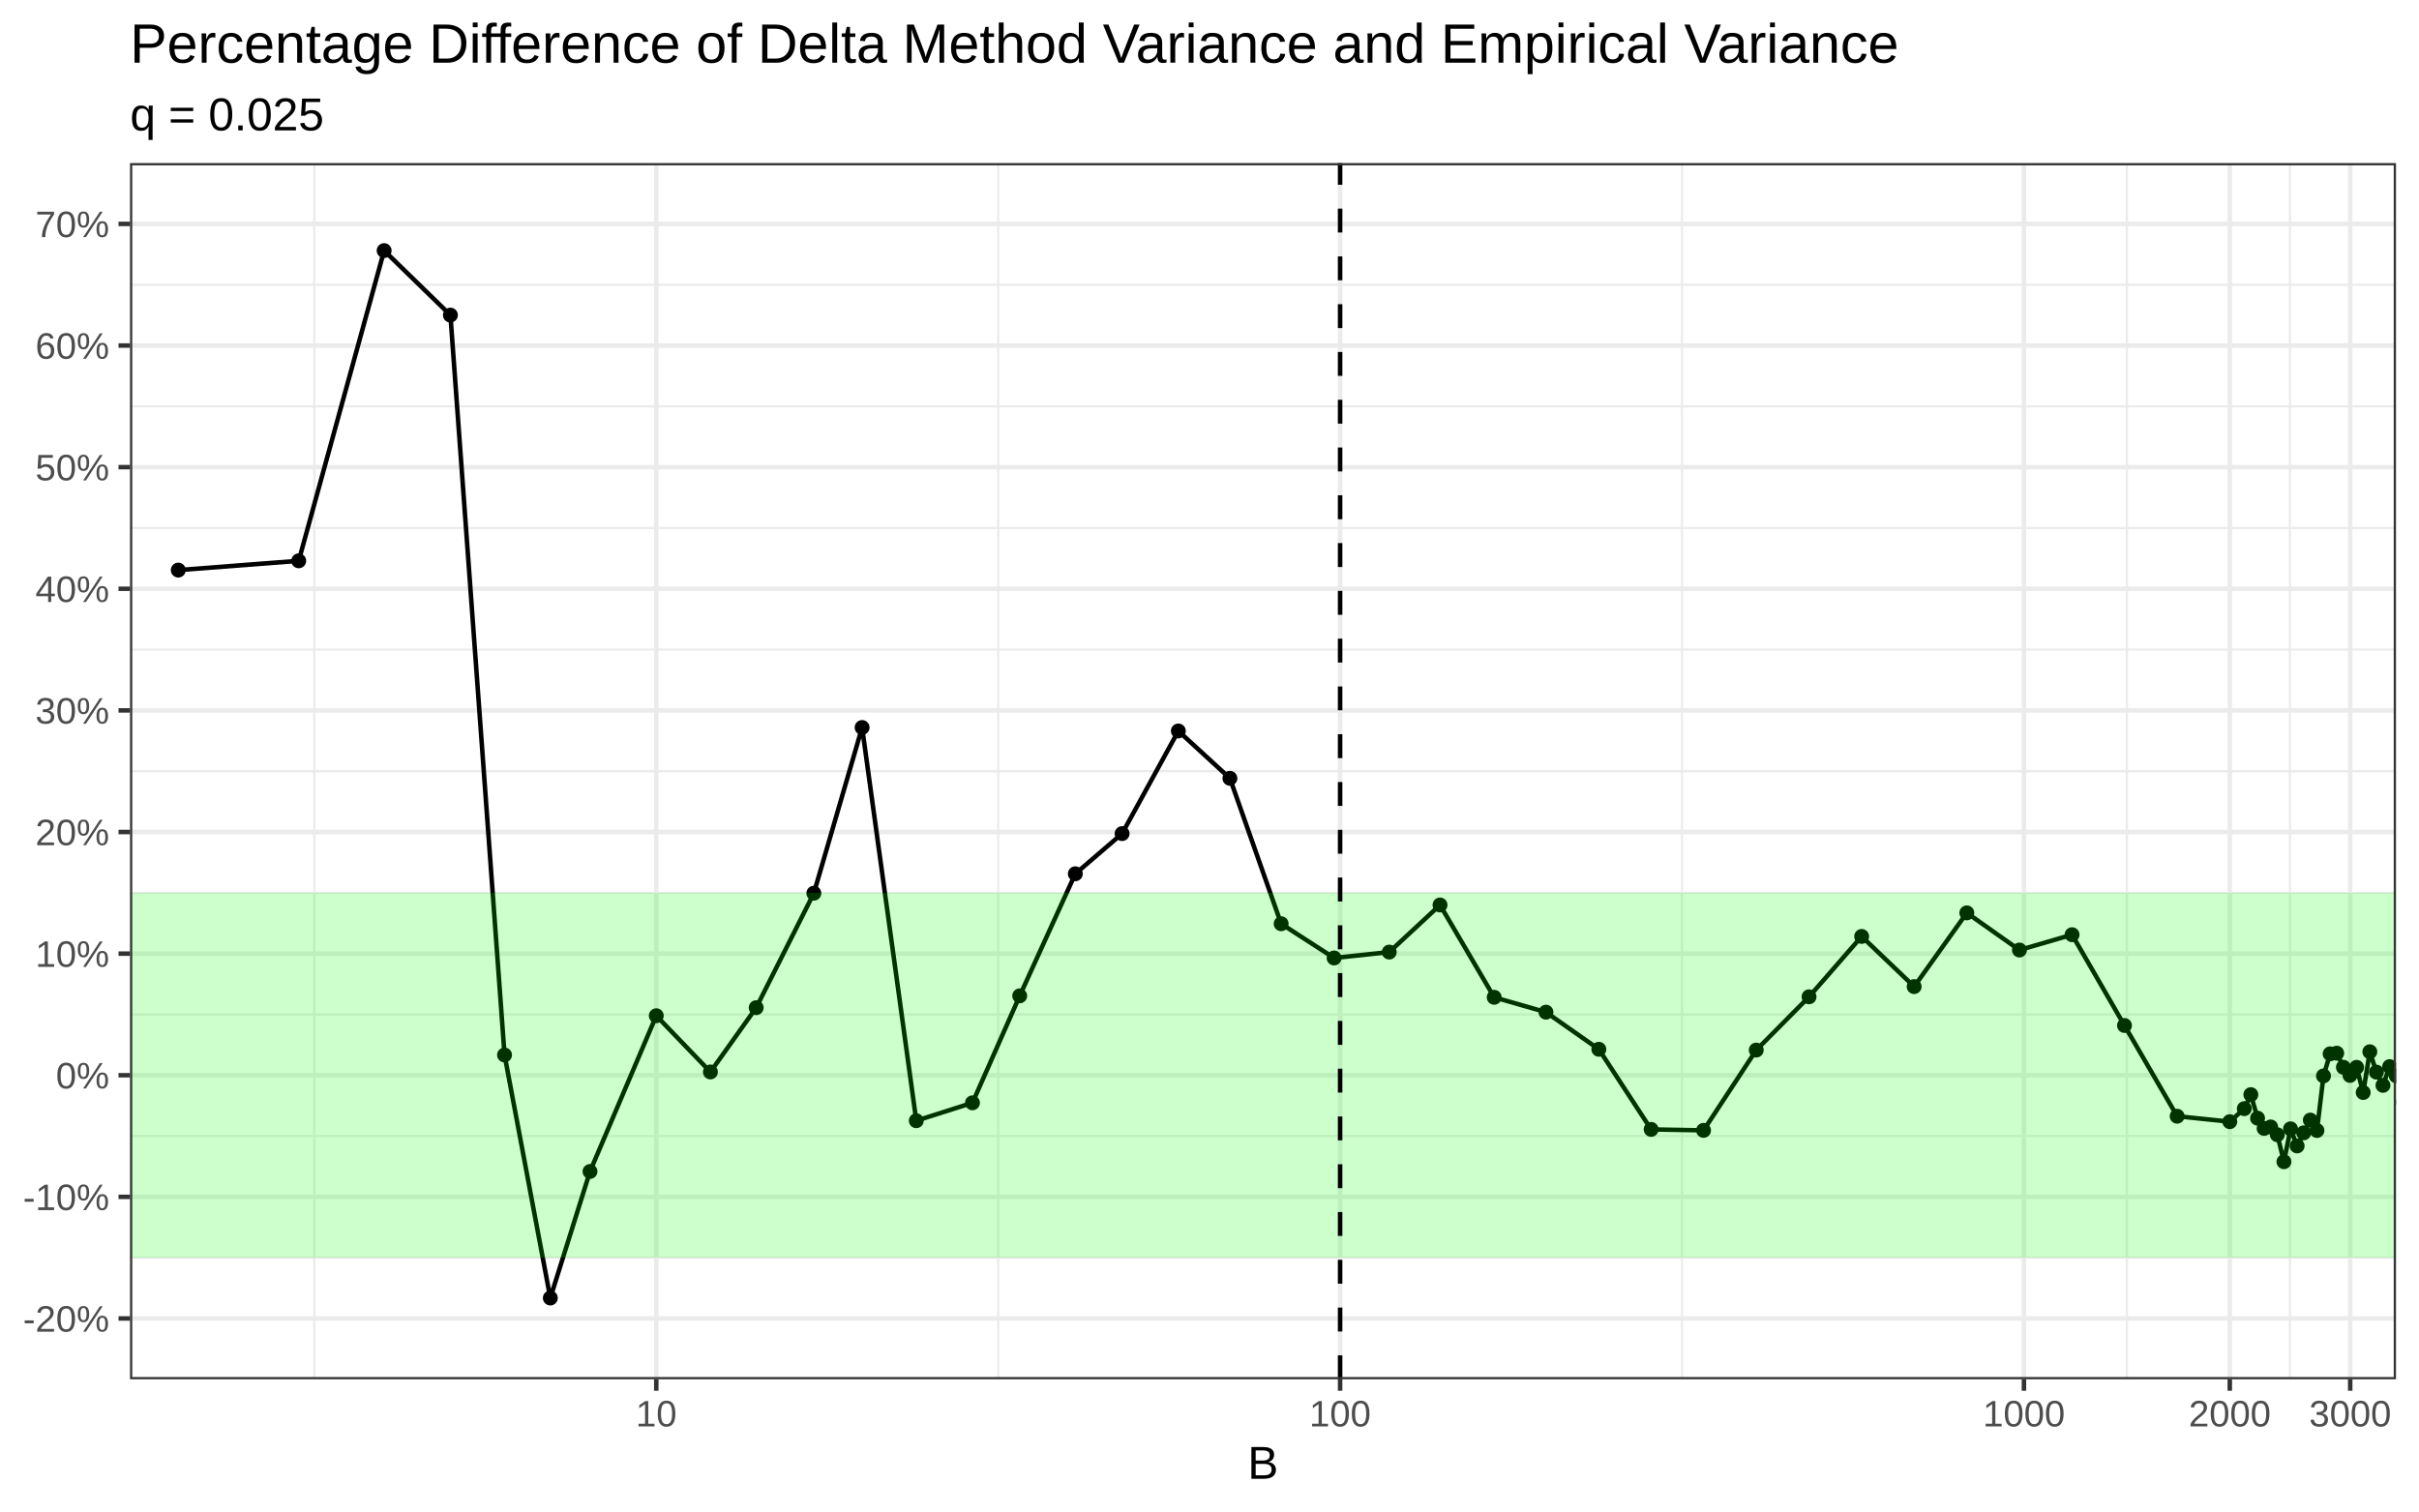
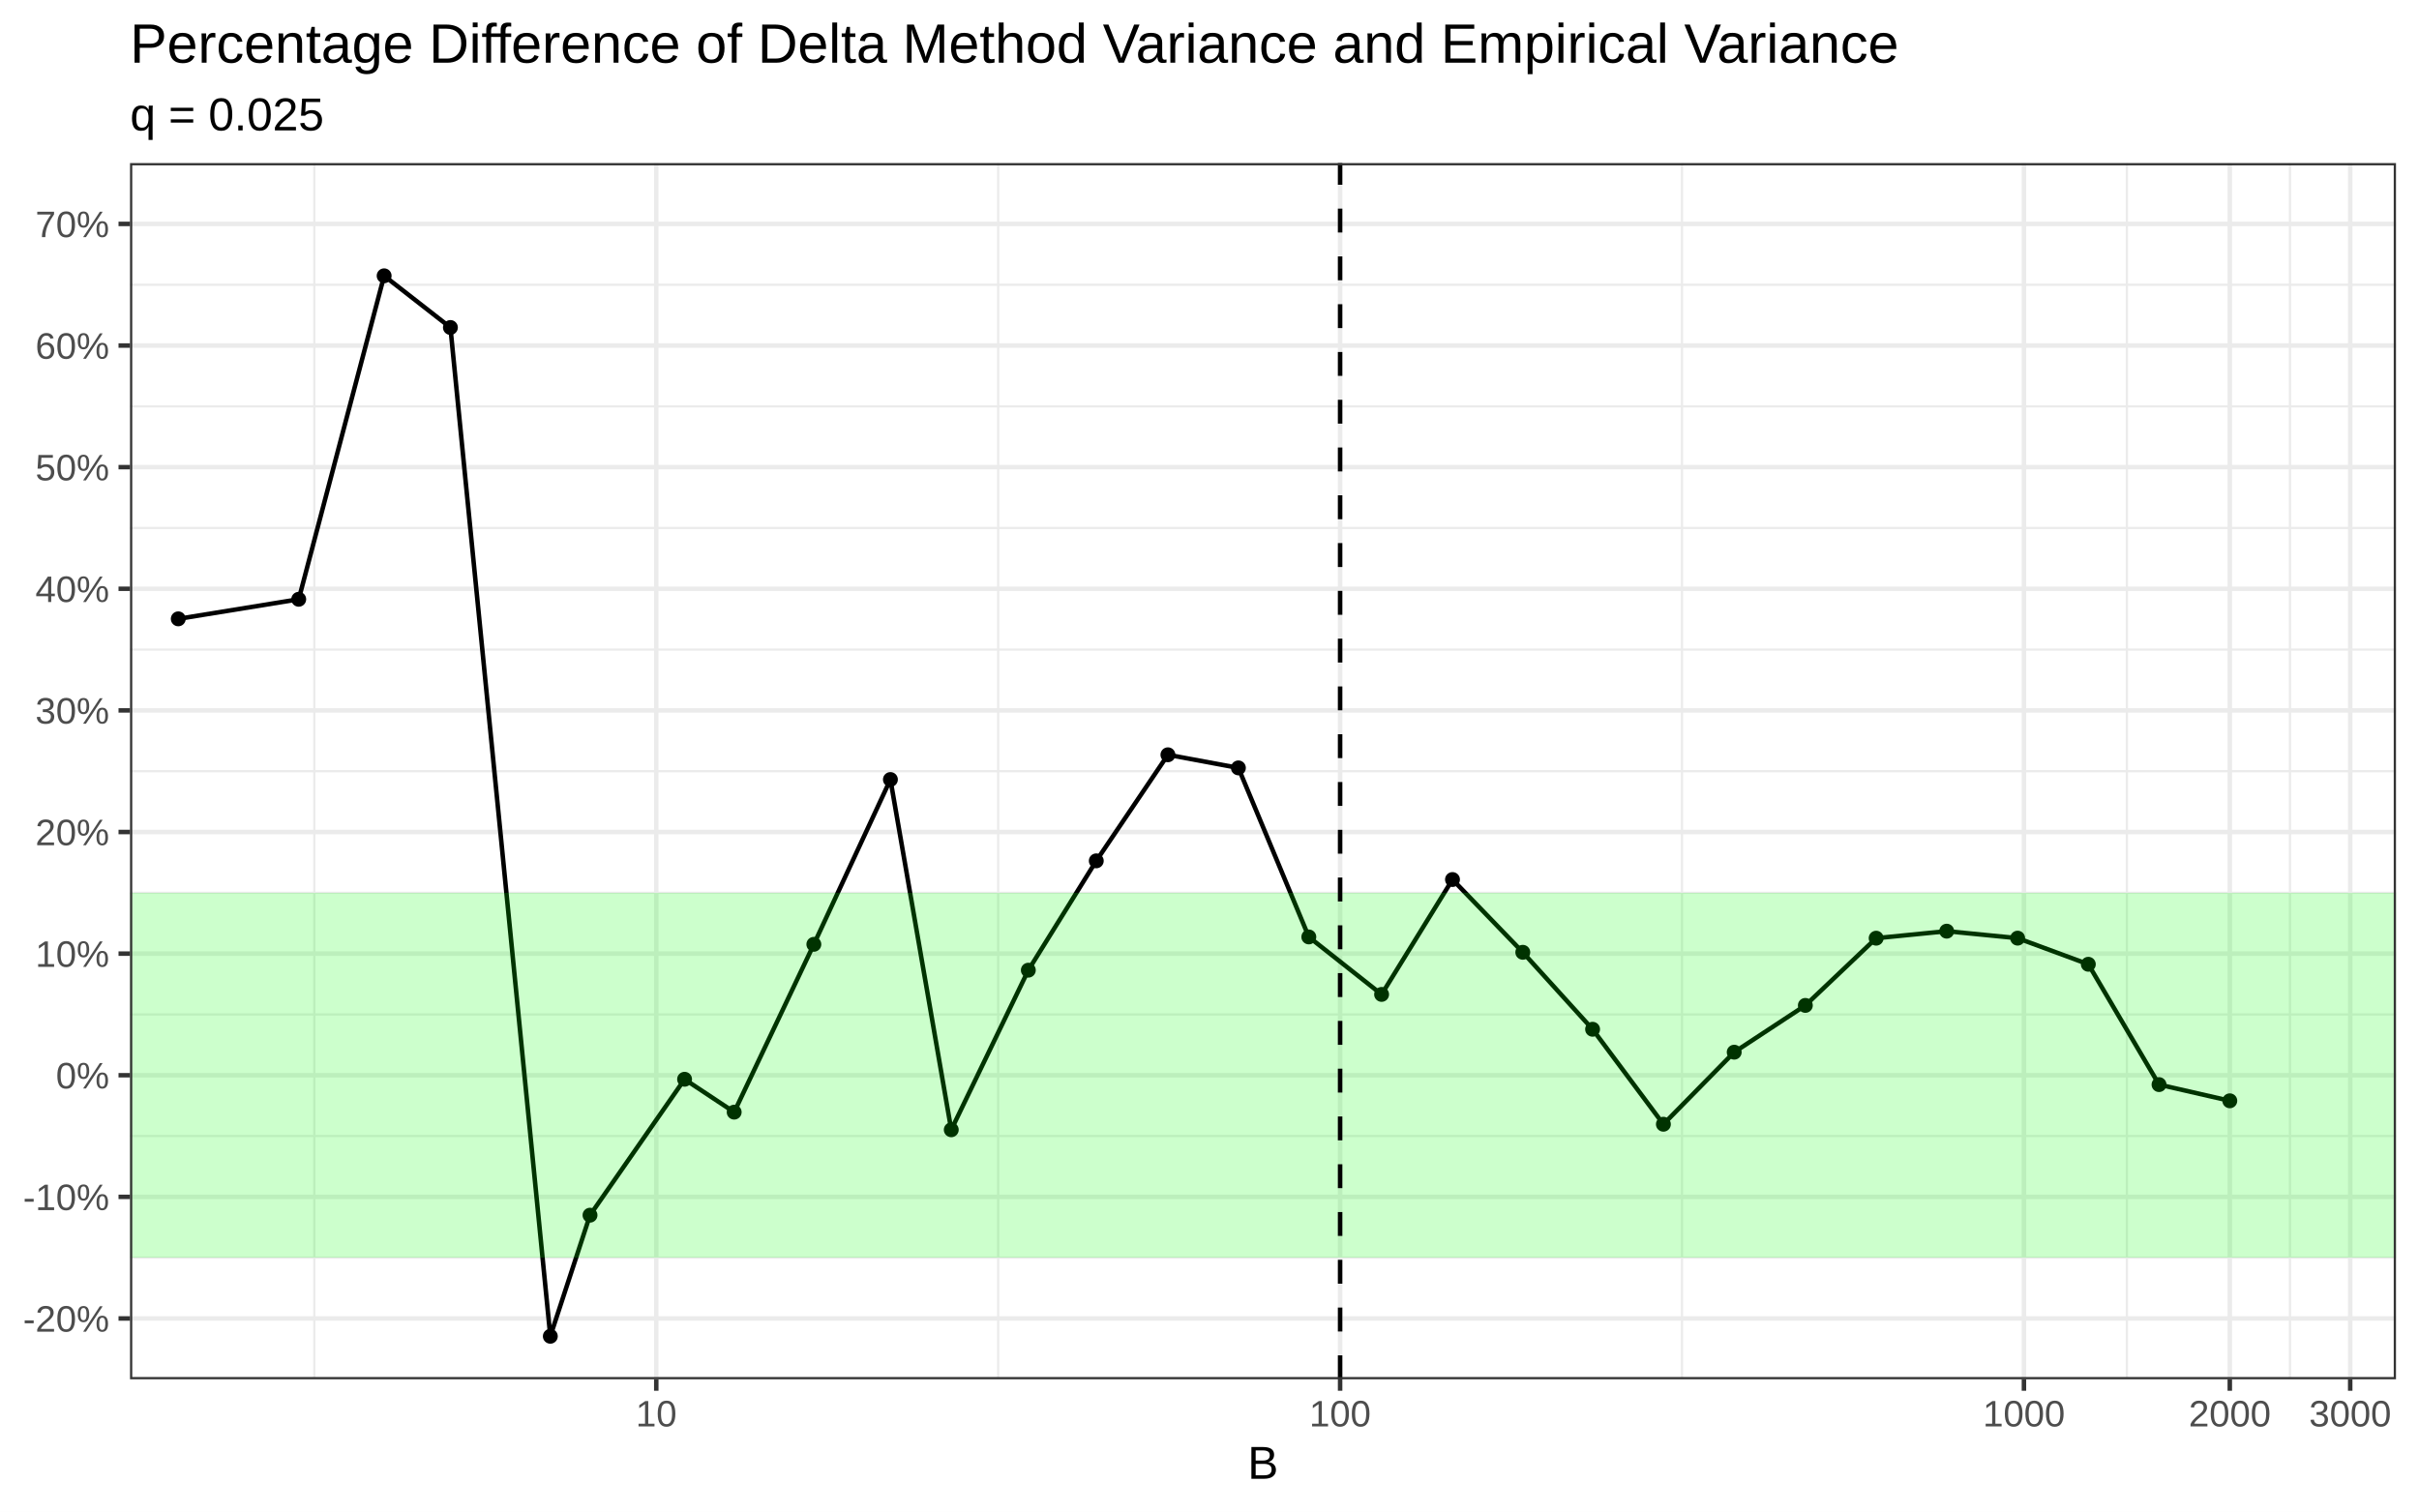
<svg xmlns="http://www.w3.org/2000/svg" class="svglite" width="576.00pt" height="360.00pt" viewBox="0 0 576.00 360.00">
  <defs>
    <style type="text/css">
    .svglite line, .svglite polyline, .svglite polygon, .svglite path, .svglite rect, .svglite circle {
      fill: none;
      stroke: #000000;
      stroke-linecap: round;
      stroke-linejoin: round;
      stroke-miterlimit: 10.00;
    }
    .svglite text {
      white-space: pre;
    }
  </style>
  </defs>
  <rect width="100%" height="100%" style="stroke: none; fill: #FFFFFF;" />
  <defs>
    <clipPath id="cpMC4wMHw1NzYuMDB8MC4wMHwzNjAuMDA=">
      <rect x="0.00" y="0.00" width="576.00" height="360.00" />
    </clipPath>
  </defs>
  <g clip-path="url(#cpMC4wMHw1NzYuMDB8MC4wMHwzNjAuMDA=)">
    <rect x="0.00" y="0.00" width="576.00" height="360.00" style="stroke-width: 1.07; stroke: #FFFFFF; fill: #FFFFFF;" />
  </g>
  <defs>
    <clipPath id="cpMzAuOTZ8NTcwLjUyfDM4Ljg1fDMyOC41MA==">
      <rect x="30.96" y="38.85" width="539.56" height="289.65" />
    </clipPath>
  </defs>
  <g clip-path="url(#cpMzAuOTZ8NTcwLjUyfDM4Ljg1fDMyOC41MA==)">
    <rect x="30.96" y="38.85" width="539.56" height="289.65" style="stroke-width: 1.07; stroke: none; fill: #FFFFFF;" />
    <polyline points="30.96,328.50 570.52,328.50 " style="stroke-width: 0.53; stroke: #EBEBEB; stroke-linecap: butt;" />
    <polyline points="30.96,299.54 570.52,299.54 " style="stroke-width: 0.53; stroke: #EBEBEB; stroke-linecap: butt;" />
    <polyline points="30.96,270.57 570.52,270.57 " style="stroke-width: 0.53; stroke: #EBEBEB; stroke-linecap: butt;" />
    <polyline points="30.96,241.61 570.52,241.61 " style="stroke-width: 0.53; stroke: #EBEBEB; stroke-linecap: butt;" />
    <polyline points="30.96,212.64 570.52,212.64 " style="stroke-width: 0.53; stroke: #EBEBEB; stroke-linecap: butt;" />
    <polyline points="30.96,183.68 570.52,183.68 " style="stroke-width: 0.53; stroke: #EBEBEB; stroke-linecap: butt;" />
    <polyline points="30.96,154.71 570.52,154.71 " style="stroke-width: 0.53; stroke: #EBEBEB; stroke-linecap: butt;" />
    <polyline points="30.96,125.75 570.52,125.75 " style="stroke-width: 0.53; stroke: #EBEBEB; stroke-linecap: butt;" />
    <polyline points="30.96,96.78 570.52,96.78 " style="stroke-width: 0.53; stroke: #EBEBEB; stroke-linecap: butt;" />
    <polyline points="30.96,67.82 570.52,67.82 " style="stroke-width: 0.53; stroke: #EBEBEB; stroke-linecap: butt;" />
    <polyline points="30.96,38.85 570.52,38.85 " style="stroke-width: 0.53; stroke: #EBEBEB; stroke-linecap: butt;" />
    <polyline points="74.85,328.50 74.85,38.85 " style="stroke-width: 0.53; stroke: #EBEBEB; stroke-linecap: butt;" />
    <polyline points="237.68,328.50 237.68,38.85 " style="stroke-width: 0.53; stroke: #EBEBEB; stroke-linecap: butt;" />
    <polyline points="400.51,328.50 400.51,38.85 " style="stroke-width: 0.53; stroke: #EBEBEB; stroke-linecap: butt;" />
    <polyline points="506.44,328.50 506.44,38.85 " style="stroke-width: 0.53; stroke: #EBEBEB; stroke-linecap: butt;" />
    <polyline points="545.28,328.50 545.28,38.85 " style="stroke-width: 0.53; stroke: #EBEBEB; stroke-linecap: butt;" />
    <polyline points="30.96,314.02 570.52,314.02 " style="stroke-width: 1.07; stroke: #EBEBEB; stroke-linecap: butt;" />
    <polyline points="30.96,285.06 570.52,285.06 " style="stroke-width: 1.07; stroke: #EBEBEB; stroke-linecap: butt;" />
    <polyline points="30.96,256.09 570.52,256.09 " style="stroke-width: 1.07; stroke: #EBEBEB; stroke-linecap: butt;" />
    <polyline points="30.96,227.13 570.52,227.13 " style="stroke-width: 1.07; stroke: #EBEBEB; stroke-linecap: butt;" />
    <polyline points="30.96,198.16 570.52,198.16 " style="stroke-width: 1.07; stroke: #EBEBEB; stroke-linecap: butt;" />
    <polyline points="30.96,169.20 570.52,169.20 " style="stroke-width: 1.07; stroke: #EBEBEB; stroke-linecap: butt;" />
    <polyline points="30.96,140.23 570.52,140.23 " style="stroke-width: 1.07; stroke: #EBEBEB; stroke-linecap: butt;" />
    <polyline points="30.96,111.26 570.52,111.26 " style="stroke-width: 1.07; stroke: #EBEBEB; stroke-linecap: butt;" />
    <polyline points="30.96,82.30 570.52,82.30 " style="stroke-width: 1.07; stroke: #EBEBEB; stroke-linecap: butt;" />
    <polyline points="30.96,53.33 570.52,53.33 " style="stroke-width: 1.07; stroke: #EBEBEB; stroke-linecap: butt;" />
    <polyline points="156.27,328.50 156.27,38.85 " style="stroke-width: 1.07; stroke: #EBEBEB; stroke-linecap: butt;" />
    <polyline points="319.10,328.50 319.10,38.85 " style="stroke-width: 1.07; stroke: #EBEBEB; stroke-linecap: butt;" />
    <polyline points="481.93,328.50 481.93,38.85 " style="stroke-width: 1.07; stroke: #EBEBEB; stroke-linecap: butt;" />
    <polyline points="530.95,328.50 530.95,38.85 " style="stroke-width: 1.07; stroke: #EBEBEB; stroke-linecap: butt;" />
    <polyline points="559.62,328.50 559.62,38.85 " style="stroke-width: 1.07; stroke: #EBEBEB; stroke-linecap: butt;" />
-     <circle cx="42.45" cy="135.78" r="1.42" style="stroke-width: 0.71; fill: #000000;" />
-     <circle cx="71.13" cy="133.57" r="1.42" style="stroke-width: 0.71; fill: #000000;" />
-     <circle cx="91.47" cy="59.69" r="1.42" style="stroke-width: 0.71; fill: #000000;" />
-     <circle cx="107.25" cy="75.05" r="1.42" style="stroke-width: 0.71; fill: #000000;" />
-     <circle cx="120.14" cy="251.27" r="1.42" style="stroke-width: 0.71; fill: #000000;" />
-     <circle cx="131.04" cy="309.15" r="1.42" style="stroke-width: 0.71; fill: #000000;" />
-     <circle cx="140.49" cy="279.01" r="1.42" style="stroke-width: 0.71; fill: #000000;" />
-     <circle cx="156.27" cy="241.92" r="1.42" style="stroke-width: 0.71; fill: #000000;" />
-     <circle cx="169.16" cy="255.31" r="1.42" style="stroke-width: 0.71; fill: #000000;" />
-     <circle cx="180.06" cy="240.00" r="1.42" style="stroke-width: 0.71; fill: #000000;" />
-     <circle cx="193.79" cy="212.74" r="1.42" style="stroke-width: 0.71; fill: #000000;" />
-     <circle cx="205.28" cy="173.27" r="1.42" style="stroke-width: 0.71; fill: #000000;" />
-     <circle cx="218.18" cy="266.92" r="1.42" style="stroke-width: 0.71; fill: #000000;" />
-     <circle cx="231.56" cy="262.66" r="1.42" style="stroke-width: 0.71; fill: #000000;" />
-     <circle cx="242.81" cy="237.18" r="1.42" style="stroke-width: 0.71; fill: #000000;" />
-     <circle cx="256.05" cy="208.11" r="1.42" style="stroke-width: 0.71; fill: #000000;" />
-     <circle cx="267.19" cy="198.54" r="1.42" style="stroke-width: 0.71; fill: #000000;" />
-     <circle cx="280.58" cy="174.10" r="1.42" style="stroke-width: 0.71; fill: #000000;" />
-     <circle cx="292.86" cy="185.37" r="1.42" style="stroke-width: 0.71; fill: #000000;" />
-     <circle cx="305.06" cy="220.01" r="1.42" style="stroke-width: 0.71; fill: #000000;" />
-     <circle cx="317.67" cy="228.16" r="1.42" style="stroke-width: 0.71; fill: #000000;" />
-     <circle cx="330.80" cy="226.76" r="1.42" style="stroke-width: 0.71; fill: #000000;" />
-     <circle cx="342.89" cy="215.54" r="1.42" style="stroke-width: 0.71; fill: #000000;" />
-     <circle cx="355.79" cy="237.53" r="1.42" style="stroke-width: 0.71; fill: #000000;" />
-     <circle cx="368.12" cy="241.07" r="1.42" style="stroke-width: 0.71; fill: #000000;" />
-     <circle cx="380.71" cy="249.91" r="1.42" style="stroke-width: 0.71; fill: #000000;" />
-     <circle cx="393.16" cy="268.99" r="1.42" style="stroke-width: 0.71; fill: #000000;" />
-     <circle cx="405.64" cy="269.22" r="1.42" style="stroke-width: 0.71; fill: #000000;" />
-     <circle cx="418.19" cy="250.10" r="1.42" style="stroke-width: 0.71; fill: #000000;" />
-     <circle cx="430.76" cy="237.41" r="1.42" style="stroke-width: 0.71; fill: #000000;" />
-     <circle cx="443.29" cy="223.03" r="1.42" style="stroke-width: 0.71; fill: #000000;" />
-     <circle cx="455.79" cy="234.98" r="1.42" style="stroke-width: 0.71; fill: #000000;" />
-     <circle cx="468.33" cy="217.42" r="1.42" style="stroke-width: 0.71; fill: #000000;" />
-     <circle cx="480.86" cy="226.27" r="1.42" style="stroke-width: 0.71; fill: #000000;" />
-     <circle cx="493.39" cy="222.62" r="1.42" style="stroke-width: 0.71; fill: #000000;" />
-     <circle cx="505.87" cy="244.24" r="1.42" style="stroke-width: 0.71; fill: #000000;" />
-     <circle cx="518.41" cy="265.85" r="1.42" style="stroke-width: 0.71; fill: #000000;" />
-     <circle cx="530.95" cy="267.15" r="1.42" style="stroke-width: 0.71; fill: #000000;" />
-     <circle cx="534.40" cy="264.05" r="1.42" style="stroke-width: 0.71; fill: #000000;" />
-     <circle cx="535.96" cy="260.71" r="1.42" style="stroke-width: 0.71; fill: #000000;" />
-     <circle cx="537.56" cy="266.32" r="1.42" style="stroke-width: 0.71; fill: #000000;" />
-     <circle cx="539.12" cy="268.75" r="1.42" style="stroke-width: 0.71; fill: #000000;" />
-     <circle cx="540.68" cy="268.41" r="1.42" style="stroke-width: 0.71; fill: #000000;" />
-     <circle cx="542.26" cy="270.26" r="1.42" style="stroke-width: 0.71; fill: #000000;" />
-     <circle cx="543.84" cy="276.69" r="1.42" style="stroke-width: 0.71; fill: #000000;" />
-     <circle cx="545.41" cy="268.85" r="1.42" style="stroke-width: 0.71; fill: #000000;" />
-     <circle cx="546.98" cy="272.93" r="1.42" style="stroke-width: 0.71; fill: #000000;" />
-     <circle cx="548.54" cy="269.81" r="1.42" style="stroke-width: 0.71; fill: #000000;" />
-     <circle cx="550.12" cy="266.77" r="1.42" style="stroke-width: 0.71; fill: #000000;" />
-     <circle cx="551.70" cy="269.25" r="1.42" style="stroke-width: 0.71; fill: #000000;" />
-     <circle cx="553.26" cy="256.25" r="1.42" style="stroke-width: 0.71; fill: #000000;" />
-     <circle cx="554.84" cy="250.99" r="1.42" style="stroke-width: 0.71; fill: #000000;" />
-     <circle cx="556.41" cy="250.84" r="1.42" style="stroke-width: 0.71; fill: #000000;" />
-     <circle cx="558.00" cy="254.19" r="1.42" style="stroke-width: 0.71; fill: #000000;" />
-     <circle cx="559.57" cy="256.13" r="1.42" style="stroke-width: 0.71; fill: #000000;" />
-     <circle cx="561.14" cy="254.21" r="1.42" style="stroke-width: 0.71; fill: #000000;" />
-     <circle cx="562.71" cy="260.20" r="1.42" style="stroke-width: 0.71; fill: #000000;" />
-     <circle cx="564.29" cy="250.50" r="1.42" style="stroke-width: 0.71; fill: #000000;" />
-     <circle cx="565.86" cy="255.35" r="1.42" style="stroke-width: 0.71; fill: #000000;" />
-     <circle cx="567.42" cy="258.50" r="1.42" style="stroke-width: 0.71; fill: #000000;" />
-     <circle cx="569.01" cy="254.04" r="1.42" style="stroke-width: 0.71; fill: #000000;" />
-     <circle cx="570.58" cy="256.23" r="1.42" style="stroke-width: 0.71; fill: #000000;" />
-     <circle cx="572.16" cy="262.49" r="1.42" style="stroke-width: 0.71; fill: #000000;" />
-     <circle cx="573.72" cy="273.14" r="1.42" style="stroke-width: 0.71; fill: #000000;" />
-     <circle cx="575.29" cy="290.82" r="1.42" style="stroke-width: 0.71; fill: #000000;" />
-     <circle cx="576.87" cy="274.45" r="1.42" style="stroke-width: 0.71; fill: #000000;" />
-     <circle cx="578.44" cy="273.66" r="1.42" style="stroke-width: 0.71; fill: #000000;" />
-     <circle cx="580.02" cy="273.20" r="1.42" style="stroke-width: 0.71; fill: #000000;" />
-     <circle cx="581.59" cy="272.87" r="1.42" style="stroke-width: 0.71; fill: #000000;" />
-     <circle cx="583.16" cy="271.58" r="1.42" style="stroke-width: 0.71; fill: #000000;" />
-     <circle cx="584.73" cy="271.37" r="1.42" style="stroke-width: 0.71; fill: #000000;" />
-     <circle cx="586.30" cy="263.34" r="1.42" style="stroke-width: 0.71; fill: #000000;" />
-     <circle cx="587.88" cy="270.37" r="1.42" style="stroke-width: 0.71; fill: #000000;" />
-     <circle cx="589.45" cy="280.44" r="1.42" style="stroke-width: 0.71; fill: #000000;" />
-     <circle cx="591.02" cy="280.70" r="1.42" style="stroke-width: 0.71; fill: #000000;" />
-     <circle cx="592.59" cy="283.44" r="1.42" style="stroke-width: 0.71; fill: #000000;" />
-     <circle cx="594.17" cy="286.69" r="1.42" style="stroke-width: 0.71; fill: #000000;" />
-     <circle cx="595.74" cy="283.71" r="1.42" style="stroke-width: 0.71; fill: #000000;" />
-     <polyline points="42.45,135.78 71.13,133.57 91.47,59.69 107.25,75.05 120.14,251.27 131.04,309.15 140.49,279.01 156.27,241.92 169.16,255.31 180.06,240.00 193.79,212.74 205.28,173.27 218.18,266.92 231.56,262.66 242.81,237.18 256.05,208.11 267.19,198.54 280.58,174.10 292.86,185.37 305.06,220.01 317.67,228.16 330.80,226.76 342.89,215.54 355.79,237.53 368.12,241.07 380.71,249.91 393.16,268.99 405.64,269.22 418.19,250.10 430.76,237.41 443.29,223.03 455.79,234.98 468.33,217.42 480.86,226.27 493.39,222.62 505.87,244.24 518.41,265.85 530.95,267.15 534.40,264.05 535.96,260.71 537.56,266.32 539.12,268.75 540.68,268.41 542.26,270.26 543.84,276.69 545.41,268.85 546.98,272.93 548.54,269.81 550.12,266.77 551.70,269.25 553.26,256.25 554.84,250.99 556.41,250.84 558.00,254.19 559.57,256.13 561.14,254.21 562.71,260.20 564.29,250.50 565.86,255.35 567.42,258.50 569.01,254.04 570.58,256.23 572.16,262.49 573.72,273.14 575.29,290.82 576.87,274.45 578.44,273.66 580.02,273.20 581.59,272.87 583.16,271.58 584.73,271.37 586.30,263.34 587.88,270.37 589.45,280.44 591.02,280.70 592.59,283.44 594.17,286.69 595.74,283.71 " style="stroke-width: 1.07; stroke-linecap: butt;" />
+     <circle cx="42.45" cy="147.39" r="1.42" style="stroke-width: 0.71; fill: #000000;" />
+     <circle cx="71.13" cy="142.73" r="1.42" style="stroke-width: 0.71; fill: #000000;" />
+     <circle cx="91.47" cy="65.69" r="1.42" style="stroke-width: 0.71; fill: #000000;" />
+     <circle cx="107.25" cy="78.00" r="1.42" style="stroke-width: 0.71; fill: #000000;" />
+     <circle cx="131.04" cy="318.26" r="1.42" style="stroke-width: 0.71; fill: #000000;" />
+     <circle cx="140.49" cy="289.42" r="1.42" style="stroke-width: 0.71; fill: #000000;" />
+     <circle cx="163.01" cy="257.05" r="1.42" style="stroke-width: 0.71; fill: #000000;" />
+     <circle cx="174.82" cy="264.88" r="1.42" style="stroke-width: 0.71; fill: #000000;" />
+     <circle cx="193.79" cy="224.91" r="1.42" style="stroke-width: 0.71; fill: #000000;" />
+     <circle cx="212.02" cy="185.66" r="1.42" style="stroke-width: 0.71; fill: #000000;" />
+     <circle cx="226.51" cy="269.08" r="1.42" style="stroke-width: 0.71; fill: #000000;" />
+     <circle cx="244.86" cy="231.07" r="1.42" style="stroke-width: 0.71; fill: #000000;" />
+     <circle cx="261.04" cy="205.03" r="1.42" style="stroke-width: 0.71; fill: #000000;" />
+     <circle cx="278.10" cy="179.77" r="1.42" style="stroke-width: 0.71; fill: #000000;" />
+     <circle cx="294.88" cy="182.89" r="1.42" style="stroke-width: 0.71; fill: #000000;" />
+     <circle cx="311.65" cy="223.15" r="1.42" style="stroke-width: 0.71; fill: #000000;" />
+     <circle cx="328.98" cy="236.84" r="1.42" style="stroke-width: 0.71; fill: #000000;" />
+     <circle cx="345.86" cy="209.48" r="1.42" style="stroke-width: 0.71; fill: #000000;" />
+     <circle cx="362.60" cy="226.81" r="1.42" style="stroke-width: 0.71; fill: #000000;" />
+     <circle cx="379.22" cy="245.14" r="1.42" style="stroke-width: 0.71; fill: #000000;" />
+     <circle cx="396.08" cy="267.76" r="1.42" style="stroke-width: 0.71; fill: #000000;" />
+     <circle cx="412.94" cy="250.60" r="1.42" style="stroke-width: 0.71; fill: #000000;" />
+     <circle cx="429.88" cy="239.46" r="1.42" style="stroke-width: 0.71; fill: #000000;" />
+     <circle cx="446.74" cy="223.45" r="1.42" style="stroke-width: 0.71; fill: #000000;" />
+     <circle cx="463.54" cy="221.78" r="1.42" style="stroke-width: 0.71; fill: #000000;" />
+     <circle cx="480.43" cy="223.44" r="1.42" style="stroke-width: 0.71; fill: #000000;" />
+     <circle cx="497.26" cy="229.66" r="1.42" style="stroke-width: 0.71; fill: #000000;" />
+     <circle cx="514.10" cy="258.32" r="1.42" style="stroke-width: 0.71; fill: #000000;" />
+     <circle cx="530.95" cy="262.18" r="1.42" style="stroke-width: 0.71; fill: #000000;" />
+     <polyline points="42.45,147.39 71.13,142.73 91.47,65.69 107.25,78.00 131.04,318.26 140.49,289.42 163.01,257.05 174.82,264.88 193.79,224.91 212.02,185.66 226.51,269.08 244.86,231.07 261.04,205.03 278.10,179.77 294.88,182.89 311.65,223.15 328.98,236.84 345.86,209.48 362.60,226.81 379.22,245.14 396.08,267.76 412.94,250.60 429.88,239.46 446.74,223.45 463.54,221.78 480.43,223.44 497.26,229.66 514.10,258.32 530.95,262.18 " style="stroke-width: 1.07; stroke-linecap: butt;" />
    <rect x="-6.56" y="212.64" width="651.33" height="86.90" style="stroke-width: 1.07; stroke: none; stroke-linecap: square; stroke-linejoin: miter; fill: #00FF00; fill-opacity: 0.20;" />
    <line x1="319.10" y1="328.50" x2="319.10" y2="38.85" style="stroke-width: 1.07; stroke-dasharray: 5.69,5.69; stroke-linecap: butt;" />
    <rect x="30.96" y="38.85" width="539.56" height="289.65" style="stroke-width: 1.07; stroke: #333333;" />
  </g>
  <g clip-path="url(#cpMC4wMHw1NzYuMDB8MC4wMHwzNjAuMDA=)">
    <text x="26.03" y="317.17" text-anchor="end" style="font-size: 8.80px;fill: #4D4D4D; font-family: &quot;Arial&quot;;" textLength="20.55px" lengthAdjust="spacingAndGlyphs">-20%</text>
    <text x="26.03" y="288.21" text-anchor="end" style="font-size: 8.80px;fill: #4D4D4D; font-family: &quot;Arial&quot;;" textLength="20.55px" lengthAdjust="spacingAndGlyphs">-10%</text>
    <text x="26.03" y="259.24" text-anchor="end" style="font-size: 8.80px;fill: #4D4D4D; font-family: &quot;Arial&quot;;" textLength="12.72px" lengthAdjust="spacingAndGlyphs">0%</text>
    <text x="26.03" y="230.28" text-anchor="end" style="font-size: 8.80px;fill: #4D4D4D; font-family: &quot;Arial&quot;;" textLength="17.62px" lengthAdjust="spacingAndGlyphs">10%</text>
    <text x="26.03" y="201.31" text-anchor="end" style="font-size: 8.80px;fill: #4D4D4D; font-family: &quot;Arial&quot;;" textLength="17.62px" lengthAdjust="spacingAndGlyphs">20%</text>
    <text x="26.03" y="172.35" text-anchor="end" style="font-size: 8.80px;fill: #4D4D4D; font-family: &quot;Arial&quot;;" textLength="17.62px" lengthAdjust="spacingAndGlyphs">30%</text>
    <text x="26.03" y="143.38" text-anchor="end" style="font-size: 8.80px;fill: #4D4D4D; font-family: &quot;Arial&quot;;" textLength="17.62px" lengthAdjust="spacingAndGlyphs">40%</text>
    <text x="26.03" y="114.41" text-anchor="end" style="font-size: 8.80px;fill: #4D4D4D; font-family: &quot;Arial&quot;;" textLength="17.62px" lengthAdjust="spacingAndGlyphs">50%</text>
    <text x="26.03" y="85.45" text-anchor="end" style="font-size: 8.80px;fill: #4D4D4D; font-family: &quot;Arial&quot;;" textLength="17.62px" lengthAdjust="spacingAndGlyphs">60%</text>
    <text x="26.03" y="56.48" text-anchor="end" style="font-size: 8.80px;fill: #4D4D4D; font-family: &quot;Arial&quot;;" textLength="17.62px" lengthAdjust="spacingAndGlyphs">70%</text>
    <polyline points="28.22,314.02 30.96,314.02 " style="stroke-width: 1.07; stroke: #333333; stroke-linecap: butt;" />
    <polyline points="28.22,285.06 30.96,285.06 " style="stroke-width: 1.07; stroke: #333333; stroke-linecap: butt;" />
    <polyline points="28.22,256.09 30.96,256.09 " style="stroke-width: 1.07; stroke: #333333; stroke-linecap: butt;" />
    <polyline points="28.22,227.13 30.96,227.13 " style="stroke-width: 1.07; stroke: #333333; stroke-linecap: butt;" />
    <polyline points="28.22,198.16 30.96,198.16 " style="stroke-width: 1.07; stroke: #333333; stroke-linecap: butt;" />
    <polyline points="28.22,169.20 30.96,169.20 " style="stroke-width: 1.07; stroke: #333333; stroke-linecap: butt;" />
    <polyline points="28.22,140.23 30.96,140.23 " style="stroke-width: 1.07; stroke: #333333; stroke-linecap: butt;" />
    <polyline points="28.22,111.26 30.96,111.26 " style="stroke-width: 1.07; stroke: #333333; stroke-linecap: butt;" />
    <polyline points="28.22,82.30 30.96,82.30 " style="stroke-width: 1.07; stroke: #333333; stroke-linecap: butt;" />
    <polyline points="28.22,53.33 30.96,53.33 " style="stroke-width: 1.07; stroke: #333333; stroke-linecap: butt;" />
    <polyline points="156.27,331.24 156.27,328.50 " style="stroke-width: 1.07; stroke: #333333; stroke-linecap: butt;" />
    <polyline points="319.10,331.24 319.10,328.50 " style="stroke-width: 1.07; stroke: #333333; stroke-linecap: butt;" />
    <polyline points="481.93,331.24 481.93,328.50 " style="stroke-width: 1.07; stroke: #333333; stroke-linecap: butt;" />
    <polyline points="530.95,331.24 530.95,328.50 " style="stroke-width: 1.07; stroke: #333333; stroke-linecap: butt;" />
    <polyline points="559.62,331.24 559.62,328.50 " style="stroke-width: 1.07; stroke: #333333; stroke-linecap: butt;" />
    <text x="156.27" y="339.74" text-anchor="middle" style="font-size: 8.80px;fill: #4D4D4D; font-family: &quot;Arial&quot;;" textLength="9.79px" lengthAdjust="spacingAndGlyphs">10</text>
    <text x="319.10" y="339.74" text-anchor="middle" style="font-size: 8.80px;fill: #4D4D4D; font-family: &quot;Arial&quot;;" textLength="14.69px" lengthAdjust="spacingAndGlyphs">100</text>
    <text x="481.93" y="339.74" text-anchor="middle" style="font-size: 8.80px;fill: #4D4D4D; font-family: &quot;Arial&quot;;" textLength="19.58px" lengthAdjust="spacingAndGlyphs">1000</text>
    <text x="530.95" y="339.74" text-anchor="middle" style="font-size: 8.80px;fill: #4D4D4D; font-family: &quot;Arial&quot;;" textLength="19.58px" lengthAdjust="spacingAndGlyphs">2000</text>
    <text x="559.62" y="339.74" text-anchor="middle" style="font-size: 8.80px;fill: #4D4D4D; font-family: &quot;Arial&quot;;" textLength="19.58px" lengthAdjust="spacingAndGlyphs">3000</text>
    <text x="300.74" y="352.20" text-anchor="middle" style="font-size: 11.00px; font-family: &quot;Arial&quot;;" textLength="7.34px" lengthAdjust="spacingAndGlyphs">B</text>
    <text x="30.96" y="31.05" style="font-size: 11.00px; font-family: &quot;Arial&quot;;" textLength="46.20px" lengthAdjust="spacingAndGlyphs">q = 0.025</text>
    <text x="30.96" y="14.93" style="font-size: 13.20px; font-family: &quot;Arial&quot;;" textLength="420.88px" lengthAdjust="spacingAndGlyphs">Percentage Difference of Delta Method Variance and Empirical Variance</text>
  </g>
</svg>
